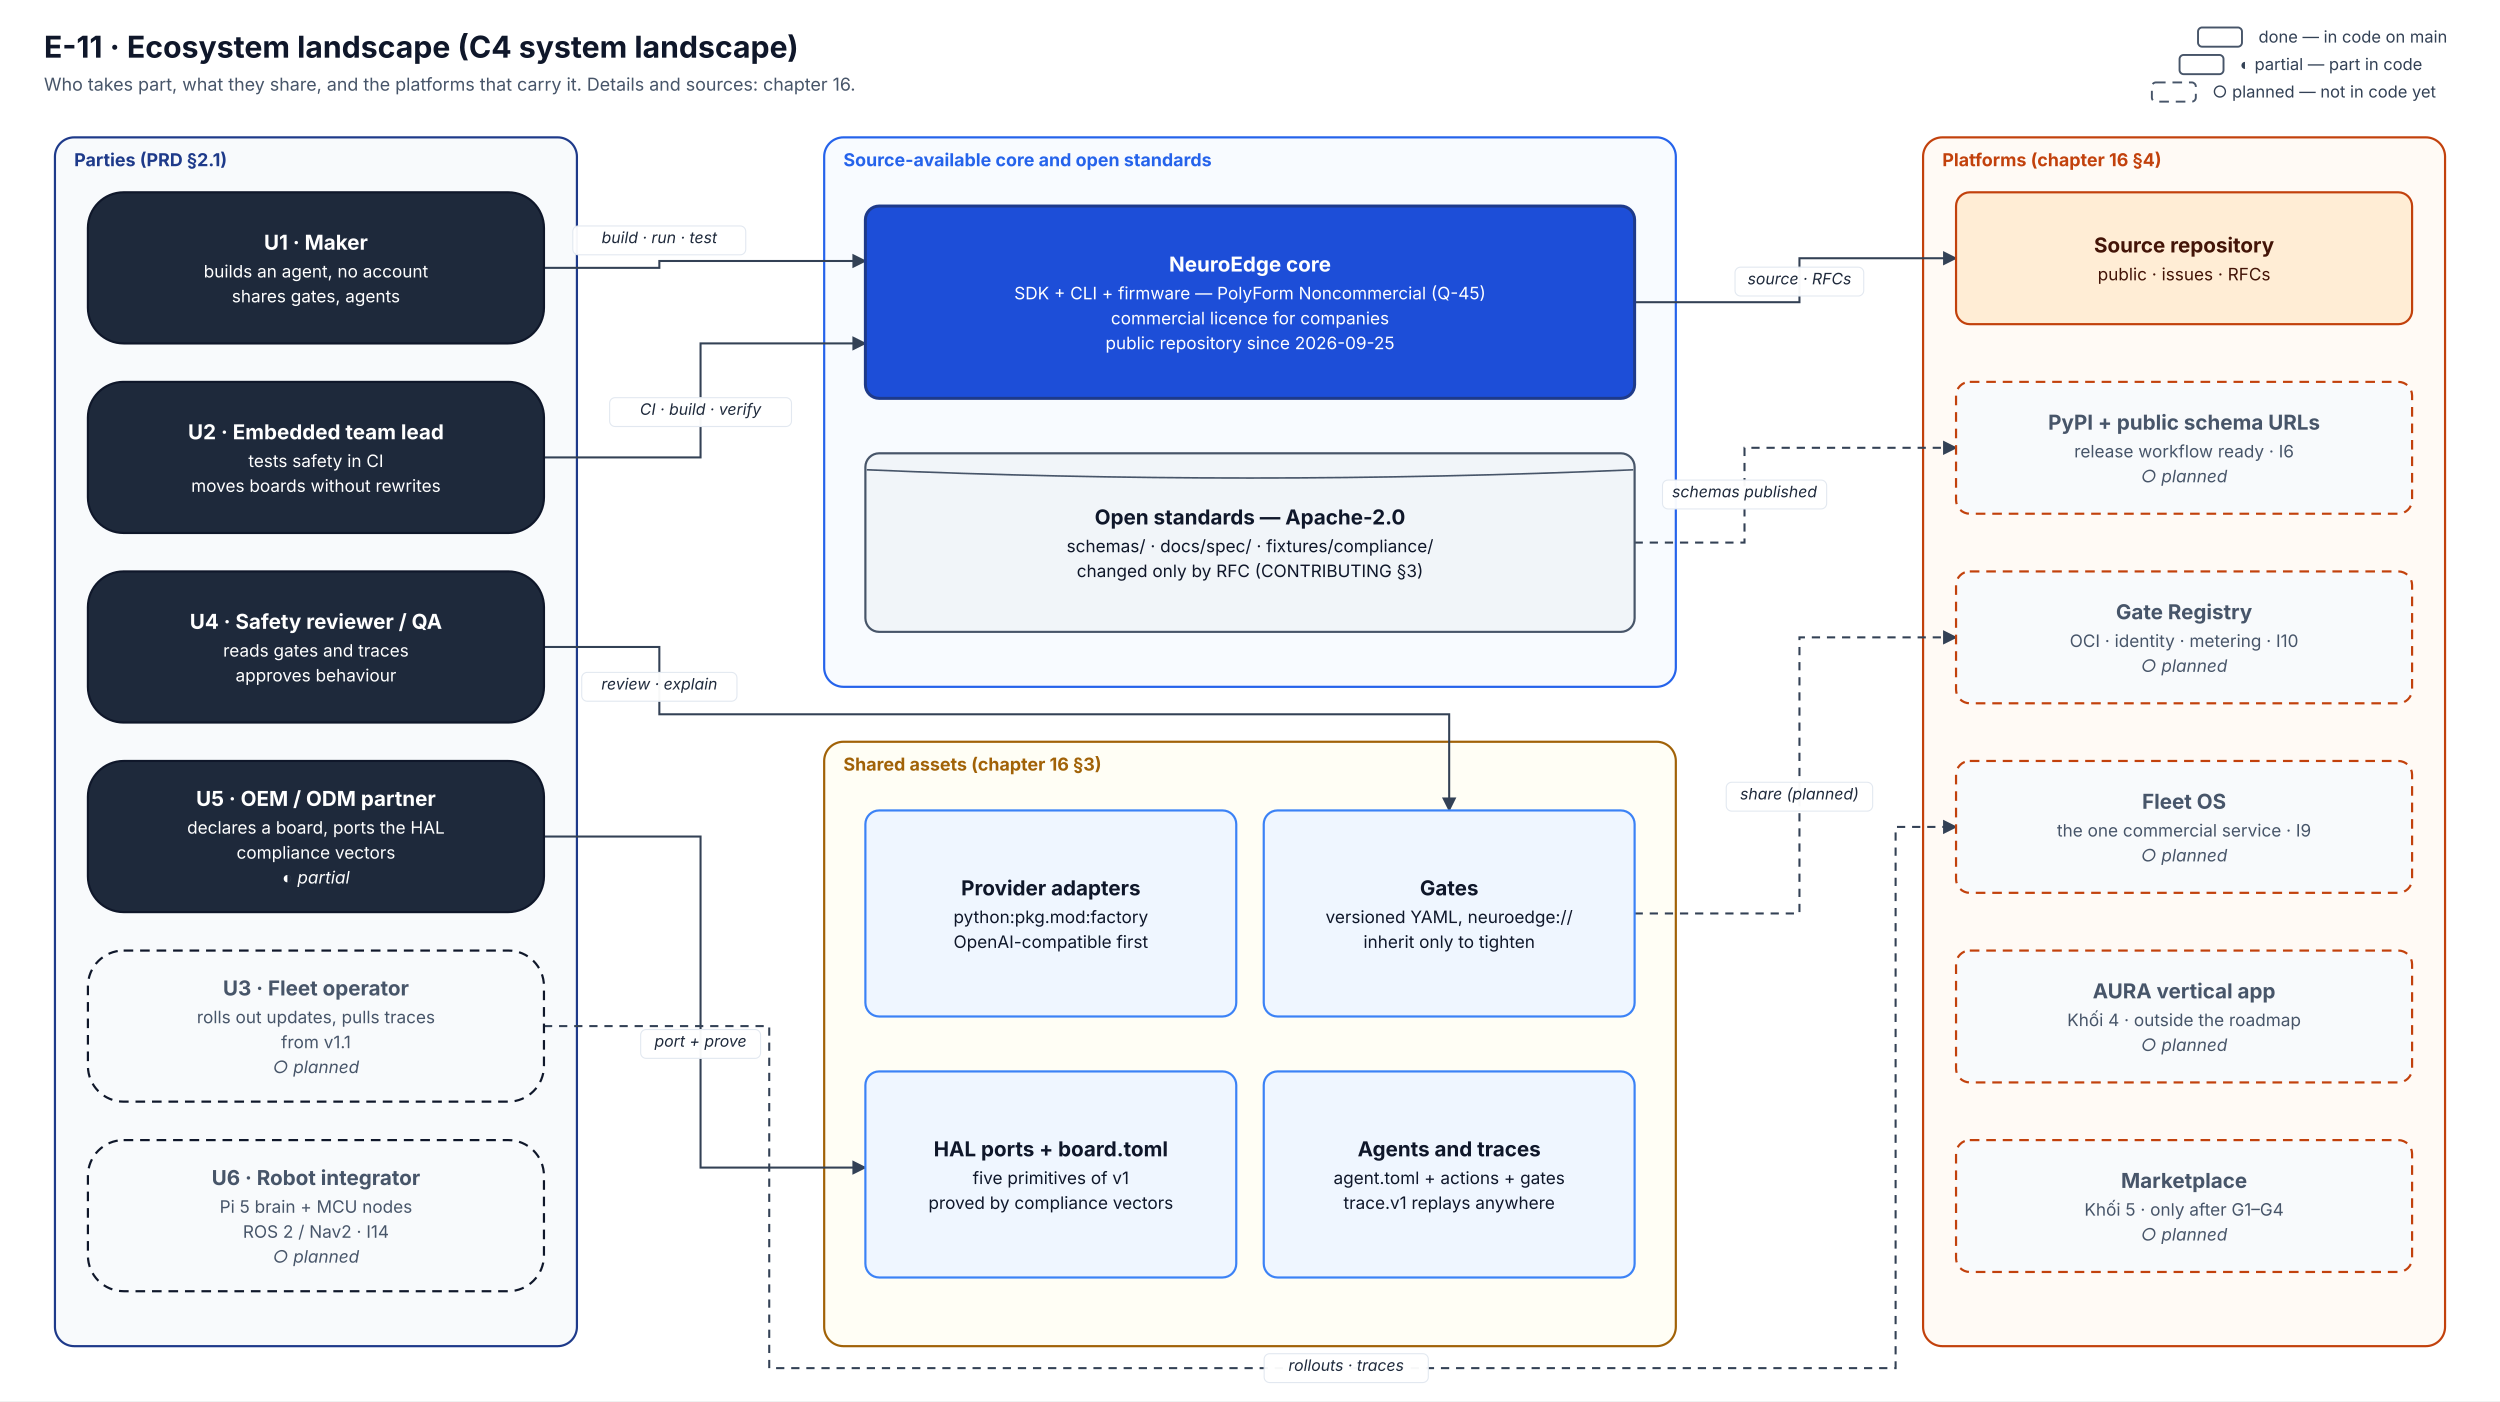
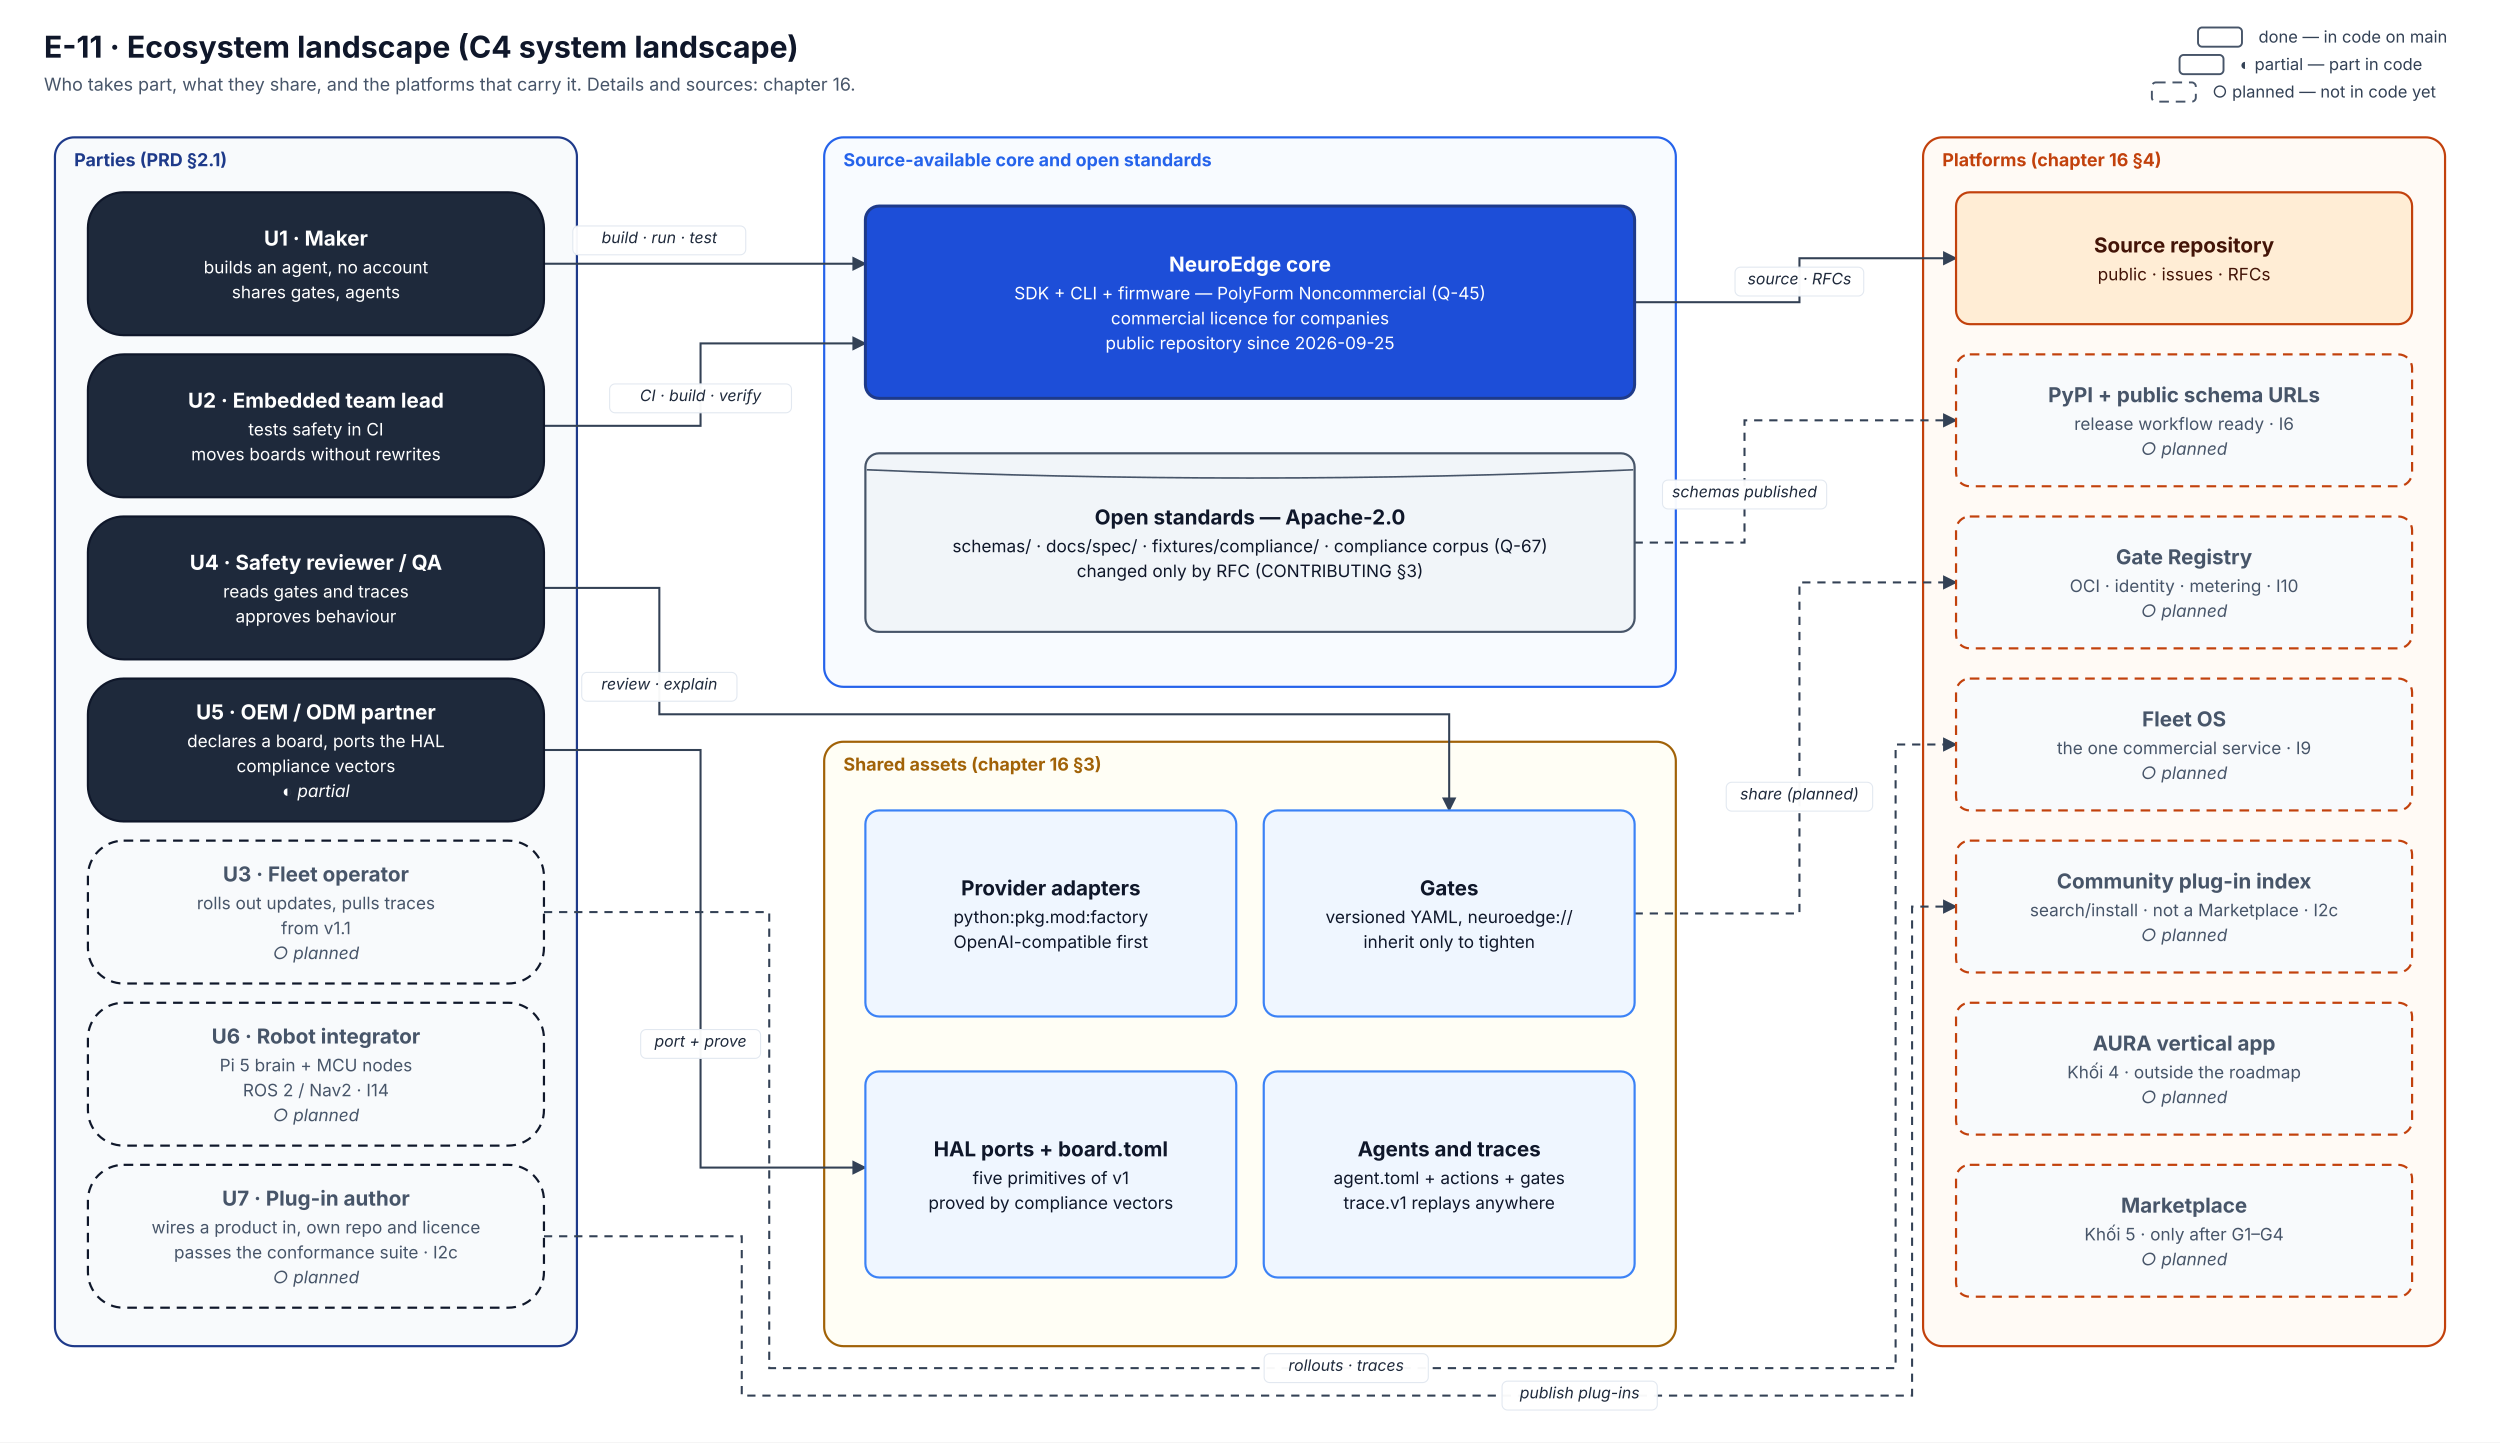
- <svg xmlns="http://www.w3.org/2000/svg" viewBox="0 0 1820 1020" width="1820" height="1020" font-family="Inter, 'Segoe UI', system-ui, -apple-system, Roboto, Helvetica, Arial, sans-serif" role="img" aria-labelledby="E-11-ecosystem-title E-11-ecosystem-desc">
+ <svg xmlns="http://www.w3.org/2000/svg" viewBox="0 0 1820 1050" width="1820" height="1050" font-family="Inter, 'Segoe UI', system-ui, -apple-system, Roboto, Helvetica, Arial, sans-serif" role="img" aria-labelledby="E-11-ecosystem-title E-11-ecosystem-desc">
  <defs>
    <marker id="arr" viewBox="0 0 10 10" refX="9" refY="5" markerWidth="7" markerHeight="7" orient="auto-start-reverse">
      <path d="M0,0 L10,5 L0,10 z" fill="#334155" />
    </marker>
  </defs>
-   <rect width="1820" height="1020" fill="#ffffff" />
+   <rect width="1820" height="1050" fill="#ffffff" />
  <text x="32.0" y="42.0" font-size="22" fill="#0f172a" text-anchor="start" font-weight="700">E-11 · Ecosystem landscape (C4 system landscape)</text>
  <text x="32.0" y="66.0" font-size="13" fill="#475569" text-anchor="start">Who takes part, what they share, and the platforms that carry it. Details and sources: chapter 16.</text>
  <rect x="40" y="100" width="380" height="880" rx="14" fill="#f8fafc" stroke="#1e3a8a" stroke-width="1.6" />
  <text x="54.0" y="121.0" font-size="13" fill="#1e3a8a" text-anchor="start" font-weight="700">Parties (PRD §2.1)</text>
  <rect x="600" y="100" width="620" height="400" rx="14" fill="#f8fbff" stroke="#2563eb" stroke-width="1.6" />
  <text x="614.0" y="121.0" font-size="13" fill="#2563eb" text-anchor="start" font-weight="700">Source-available core and open standards</text>
  <rect x="600" y="540" width="620" height="440" rx="14" fill="#fffef5" stroke="#a16207" stroke-width="1.6" />
  <text x="614.0" y="561.0" font-size="13" fill="#a16207" text-anchor="start" font-weight="700">Shared assets (chapter 16 §3)</text>
  <rect x="1400" y="100" width="380" height="880" rx="14" fill="#fffaf5" stroke="#c2410c" stroke-width="1.6" />
  <text x="1414.0" y="121.0" font-size="13" fill="#c2410c" text-anchor="start" font-weight="700">Platforms (chapter 16 §4)</text>
-   <path d="M396.0,195.0 L480.0,195.0 L480.0,190.0 L630.0,190.0" fill="none" stroke="#334155" stroke-width="1.5" marker-end="url(#arr)" />
-   <path d="M396.0,333.0 L510.0,333.0 L510.0,250.0 L630.0,250.0" fill="none" stroke="#334155" stroke-width="1.5" marker-end="url(#arr)" />
-   <path d="M396.0,471.0 L480.0,471.0 L480.0,520.0 L1055.0,520.0 L1055.0,590.0" fill="none" stroke="#334155" stroke-width="1.5" marker-end="url(#arr)" />
-   <path d="M396.0,609.0 L510.0,609.0 L510.0,850.0 L630.0,850.0" fill="none" stroke="#334155" stroke-width="1.5" marker-end="url(#arr)" />
-   <path d="M396.0,747.0 L560.0,747.0 L560.0,996.0 L1380.0,996.0 L1380.0,602.0 L1424.0,602.0" fill="none" stroke="#334155" stroke-width="1.5" stroke-dasharray="6 5" marker-end="url(#arr)" />
+   <path d="M396.0,192.0 L480.0,192.0 L630.0,192.0" fill="none" stroke="#334155" stroke-width="1.5" marker-end="url(#arr)" />
+   <path d="M396.0,310.0 L510.0,310.0 L510.0,250.0 L630.0,250.0" fill="none" stroke="#334155" stroke-width="1.5" marker-end="url(#arr)" />
+   <path d="M396.0,428.0 L480.0,428.0 L480.0,520.0 L1055.0,520.0 L1055.0,590.0" fill="none" stroke="#334155" stroke-width="1.5" marker-end="url(#arr)" />
+   <path d="M396.0,546.0 L510.0,546.0 L510.0,850.0 L630.0,850.0" fill="none" stroke="#334155" stroke-width="1.5" marker-end="url(#arr)" />
+   <path d="M396.0,664.0 L560.0,664.0 L560.0,996.0 L1380.0,996.0 L1380.0,542.0 L1424.0,542.0" fill="none" stroke="#334155" stroke-width="1.5" stroke-dasharray="6 5" marker-end="url(#arr)" />
+   <path d="M396.0,900.0 L540.0,900.0 L540.0,1016.0 L1392.0,1016.0 L1392.0,660.0 L1424.0,660.0" fill="none" stroke="#334155" stroke-width="1.5" stroke-dasharray="6 5" marker-end="url(#arr)" />
  <path d="M1190.0,220.0 L1310.0,220.0 L1310.0,188.0 L1424.0,188.0" fill="none" stroke="#334155" stroke-width="1.5" marker-end="url(#arr)" />
-   <path d="M1190.0,395.0 L1270.0,395.0 L1270.0,326.0 L1424.0,326.0" fill="none" stroke="#334155" stroke-width="1.5" stroke-dasharray="6 5" marker-end="url(#arr)" />
-   <path d="M1190.0,665.0 L1310.0,665.0 L1310.0,464.0 L1424.0,464.0" fill="none" stroke="#334155" stroke-width="1.5" stroke-dasharray="6 5" marker-end="url(#arr)" />
-   <rect x="64" y="140" width="332" height="110" rx="26" fill="#1e293b" stroke="#0f172a" stroke-width="1.6" />
-   <text x="230.0" y="181.8" font-size="15" fill="#ffffff" text-anchor="middle" font-weight="700">U1 · Maker</text>
-   <text x="230.0" y="202.0" font-size="12.5" fill="#ffffff" text-anchor="middle">builds an agent, no account</text>
-   <text x="230.0" y="220.1" font-size="12.5" fill="#ffffff" text-anchor="middle">shares gates, agents</text>
-   <rect x="64" y="278" width="332" height="110" rx="26" fill="#1e293b" stroke="#0f172a" stroke-width="1.6" />
-   <text x="230.0" y="319.8" font-size="15" fill="#ffffff" text-anchor="middle" font-weight="700">U2 · Embedded team lead</text>
-   <text x="230.0" y="340.0" font-size="12.5" fill="#ffffff" text-anchor="middle">tests safety in CI</text>
-   <text x="230.0" y="358.1" font-size="12.5" fill="#ffffff" text-anchor="middle">moves boards without rewrites</text>
-   <rect x="64" y="416" width="332" height="110" rx="26" fill="#1e293b" stroke="#0f172a" stroke-width="1.6" />
-   <text x="230.0" y="457.8" font-size="15" fill="#ffffff" text-anchor="middle" font-weight="700">U4 · Safety reviewer / QA</text>
-   <text x="230.0" y="478.0" font-size="12.5" fill="#ffffff" text-anchor="middle">reads gates and traces</text>
-   <text x="230.0" y="496.1" font-size="12.5" fill="#ffffff" text-anchor="middle">approves behaviour</text>
-   <rect x="64" y="554" width="332" height="110" rx="26" fill="#1e293b" stroke="#0f172a" stroke-width="1.6" />
-   <text x="230.0" y="586.7" font-size="15" fill="#ffffff" text-anchor="middle" font-weight="700">U5 · OEM / ODM partner</text>
-   <text x="230.0" y="606.9" font-size="12.5" fill="#ffffff" text-anchor="middle">declares a board, ports the HAL</text>
-   <text x="230.0" y="625.1" font-size="12.5" fill="#ffffff" text-anchor="middle">compliance vectors</text>
-   <text x="230.0" y="643.2" font-size="12.5" fill="#ffffff" text-anchor="middle" font-style="italic">◐ partial</text>
-   <rect x="64" y="692" width="332" height="110" rx="26" fill="#f8fafc" stroke="#0f172a" stroke-width="1.6" stroke-dasharray="7 5" />
-   <text x="230.0" y="724.7" font-size="15" fill="#475569" text-anchor="middle" font-weight="700">U3 · Fleet operator</text>
-   <text x="230.0" y="744.9" font-size="12.5" fill="#475569" text-anchor="middle">rolls out updates, pulls traces</text>
-   <text x="230.0" y="763.1" font-size="12.5" fill="#475569" text-anchor="middle">from v1.1</text>
-   <text x="230.0" y="781.2" font-size="12.5" fill="#475569" text-anchor="middle" font-style="italic">○ planned</text>
-   <rect x="64" y="830" width="332" height="110" rx="26" fill="#f8fafc" stroke="#0f172a" stroke-width="1.6" stroke-dasharray="7 5" />
-   <text x="230.0" y="862.7" font-size="15" fill="#475569" text-anchor="middle" font-weight="700">U6 · Robot integrator</text>
-   <text x="230.0" y="882.9" font-size="12.5" fill="#475569" text-anchor="middle">Pi 5 brain + MCU nodes</text>
-   <text x="230.0" y="901.1" font-size="12.5" fill="#475569" text-anchor="middle">ROS 2 / Nav2 · I14</text>
-   <text x="230.0" y="919.2" font-size="12.5" fill="#475569" text-anchor="middle" font-style="italic">○ planned</text>
+   <path d="M1190.0,395.0 L1270.0,395.0 L1270.0,306.0 L1424.0,306.0" fill="none" stroke="#334155" stroke-width="1.5" stroke-dasharray="6 5" marker-end="url(#arr)" />
+   <path d="M1190.0,665.0 L1310.0,665.0 L1310.0,424.0 L1424.0,424.0" fill="none" stroke="#334155" stroke-width="1.5" stroke-dasharray="6 5" marker-end="url(#arr)" />
+   <rect x="64" y="140" width="332" height="104" rx="26" fill="#1e293b" stroke="#0f172a" stroke-width="1.6" />
+   <text x="230.0" y="178.8" font-size="15" fill="#ffffff" text-anchor="middle" font-weight="700">U1 · Maker</text>
+   <text x="230.0" y="199.0" font-size="12.5" fill="#ffffff" text-anchor="middle">builds an agent, no account</text>
+   <text x="230.0" y="217.1" font-size="12.5" fill="#ffffff" text-anchor="middle">shares gates, agents</text>
+   <rect x="64" y="258" width="332" height="104" rx="26" fill="#1e293b" stroke="#0f172a" stroke-width="1.6" />
+   <text x="230.0" y="296.8" font-size="15" fill="#ffffff" text-anchor="middle" font-weight="700">U2 · Embedded team lead</text>
+   <text x="230.0" y="317.0" font-size="12.5" fill="#ffffff" text-anchor="middle">tests safety in CI</text>
+   <text x="230.0" y="335.1" font-size="12.5" fill="#ffffff" text-anchor="middle">moves boards without rewrites</text>
+   <rect x="64" y="376" width="332" height="104" rx="26" fill="#1e293b" stroke="#0f172a" stroke-width="1.6" />
+   <text x="230.0" y="414.8" font-size="15" fill="#ffffff" text-anchor="middle" font-weight="700">U4 · Safety reviewer / QA</text>
+   <text x="230.0" y="435.0" font-size="12.5" fill="#ffffff" text-anchor="middle">reads gates and traces</text>
+   <text x="230.0" y="453.1" font-size="12.5" fill="#ffffff" text-anchor="middle">approves behaviour</text>
+   <rect x="64" y="494" width="332" height="104" rx="26" fill="#1e293b" stroke="#0f172a" stroke-width="1.6" />
+   <text x="230.0" y="523.7" font-size="15" fill="#ffffff" text-anchor="middle" font-weight="700">U5 · OEM / ODM partner</text>
+   <text x="230.0" y="543.9" font-size="12.5" fill="#ffffff" text-anchor="middle">declares a board, ports the HAL</text>
+   <text x="230.0" y="562.1" font-size="12.5" fill="#ffffff" text-anchor="middle">compliance vectors</text>
+   <text x="230.0" y="580.2" font-size="12.5" fill="#ffffff" text-anchor="middle" font-style="italic">◐ partial</text>
+   <rect x="64" y="612" width="332" height="104" rx="26" fill="#f8fafc" stroke="#0f172a" stroke-width="1.6" stroke-dasharray="7 5" />
+   <text x="230.0" y="641.7" font-size="15" fill="#475569" text-anchor="middle" font-weight="700">U3 · Fleet operator</text>
+   <text x="230.0" y="661.9" font-size="12.5" fill="#475569" text-anchor="middle">rolls out updates, pulls traces</text>
+   <text x="230.0" y="680.1" font-size="12.5" fill="#475569" text-anchor="middle">from v1.1</text>
+   <text x="230.0" y="698.2" font-size="12.5" fill="#475569" text-anchor="middle" font-style="italic">○ planned</text>
+   <rect x="64" y="730" width="332" height="104" rx="26" fill="#f8fafc" stroke="#0f172a" stroke-width="1.6" stroke-dasharray="7 5" />
+   <text x="230.0" y="759.7" font-size="15" fill="#475569" text-anchor="middle" font-weight="700">U6 · Robot integrator</text>
+   <text x="230.0" y="779.9" font-size="12.5" fill="#475569" text-anchor="middle">Pi 5 brain + MCU nodes</text>
+   <text x="230.0" y="798.1" font-size="12.5" fill="#475569" text-anchor="middle">ROS 2 / Nav2 · I14</text>
+   <text x="230.0" y="816.2" font-size="12.5" fill="#475569" text-anchor="middle" font-style="italic">○ planned</text>
+   <rect x="64" y="848" width="332" height="104" rx="26" fill="#f8fafc" stroke="#0f172a" stroke-width="1.6" stroke-dasharray="7 5" />
+   <text x="230.0" y="877.7" font-size="15" fill="#475569" text-anchor="middle" font-weight="700">U7 · Plug-in author</text>
+   <text x="230.0" y="897.9" font-size="12.5" fill="#475569" text-anchor="middle">wires a product in, own repo and licence</text>
+   <text x="230.0" y="916.1" font-size="12.5" fill="#475569" text-anchor="middle">passes the conformance suite · I2c</text>
+   <text x="230.0" y="934.2" font-size="12.5" fill="#475569" text-anchor="middle" font-style="italic">○ planned</text>
  <rect x="630" y="150" width="560" height="140" rx="10" fill="#1d4ed8" stroke="#1e3a8a" stroke-width="2.2" />
  <text x="910.0" y="197.7" font-size="15" fill="#ffffff" text-anchor="middle" font-weight="700">NeuroEdge core</text>
  <text x="910.0" y="217.9" font-size="12.5" fill="#ffffff" text-anchor="middle">SDK + CLI + firmware — PolyForm Noncommercial (Q-45)</text>
  <text x="910.0" y="236.1" font-size="12.5" fill="#ffffff" text-anchor="middle">commercial licence for companies</text>
  <text x="910.0" y="254.2" font-size="12.5" fill="#ffffff" text-anchor="middle">public repository since 2026-09-25</text>
  <rect x="630" y="330" width="560" height="130" rx="10" fill="#f1f5f9" stroke="#475569" stroke-width="1.6" />
  <path d="M631,342 Q910.0,354 1189,342" fill="none" stroke="#475569" stroke-width="1.2" />
  <text x="910.0" y="381.8" font-size="15" fill="#0f172a" text-anchor="middle" font-weight="700">Open standards — Apache-2.0</text>
-   <text x="910.0" y="402.0" font-size="12.5" fill="#0f172a" text-anchor="middle">schemas/ · docs/spec/ · fixtures/compliance/</text>
+   <text x="910.0" y="402.0" font-size="12.5" fill="#0f172a" text-anchor="middle">schemas/ · docs/spec/ · fixtures/compliance/ · compliance corpus (Q-67)</text>
  <text x="910.0" y="420.1" font-size="12.5" fill="#0f172a" text-anchor="middle">changed only by RFC (CONTRIBUTING §3)</text>
  <rect x="630" y="590" width="270" height="150" rx="10" fill="#eff6ff" stroke="#3b82f6" stroke-width="1.6" />
  <text x="765.0" y="651.8" font-size="15" fill="#0f172a" text-anchor="middle" font-weight="700">Provider adapters</text>
  <text x="765.0" y="672.0" font-size="12.5" fill="#0f172a" text-anchor="middle">python:pkg.mod:factory</text>
  <text x="765.0" y="690.1" font-size="12.5" fill="#0f172a" text-anchor="middle">OpenAI-compatible first</text>
  <rect x="920" y="590" width="270" height="150" rx="10" fill="#eff6ff" stroke="#3b82f6" stroke-width="1.6" />
  <text x="1055.0" y="651.8" font-size="15" fill="#0f172a" text-anchor="middle" font-weight="700">Gates</text>
  <text x="1055.0" y="672.0" font-size="12.5" fill="#0f172a" text-anchor="middle">versioned YAML, neuroedge://</text>
  <text x="1055.0" y="690.1" font-size="12.5" fill="#0f172a" text-anchor="middle">inherit only to tighten</text>
  <rect x="630" y="780" width="270" height="150" rx="10" fill="#eff6ff" stroke="#3b82f6" stroke-width="1.6" />
  <text x="765.0" y="841.8" font-size="15" fill="#0f172a" text-anchor="middle" font-weight="700">HAL ports + board.toml</text>
  <text x="765.0" y="862.0" font-size="12.5" fill="#0f172a" text-anchor="middle">five primitives of v1</text>
  <text x="765.0" y="880.1" font-size="12.5" fill="#0f172a" text-anchor="middle">proved by compliance vectors</text>
  <rect x="920" y="780" width="270" height="150" rx="10" fill="#eff6ff" stroke="#3b82f6" stroke-width="1.6" />
  <text x="1055.0" y="841.8" font-size="15" fill="#0f172a" text-anchor="middle" font-weight="700">Agents and traces</text>
  <text x="1055.0" y="862.0" font-size="12.5" fill="#0f172a" text-anchor="middle">agent.toml + actions + gates</text>
  <text x="1055.0" y="880.1" font-size="12.5" fill="#0f172a" text-anchor="middle">trace.v1 replays anywhere</text>
  <rect x="1424" y="140" width="332" height="96" rx="10" fill="#ffedd5" stroke="#c2410c" stroke-width="1.6" />
  <text x="1590.0" y="183.8" font-size="15" fill="#431407" text-anchor="middle" font-weight="700">Source repository</text>
  <text x="1590.0" y="204.1" font-size="12.5" fill="#431407" text-anchor="middle">public · issues · RFCs</text>
-   <rect x="1424" y="278" width="332" height="96" rx="10" fill="#f8fafc" stroke="#c2410c" stroke-width="1.6" stroke-dasharray="7 5" />
-   <text x="1590.0" y="312.8" font-size="15" fill="#475569" text-anchor="middle" font-weight="700">PyPI + public schema URLs</text>
-   <text x="1590.0" y="333.0" font-size="12.5" fill="#475569" text-anchor="middle">release workflow ready · I6</text>
-   <text x="1590.0" y="351.1" font-size="12.5" fill="#475569" text-anchor="middle" font-style="italic">○ planned</text>
-   <rect x="1424" y="416" width="332" height="96" rx="10" fill="#f8fafc" stroke="#c2410c" stroke-width="1.6" stroke-dasharray="7 5" />
-   <text x="1590.0" y="450.8" font-size="15" fill="#475569" text-anchor="middle" font-weight="700">Gate Registry</text>
-   <text x="1590.0" y="471.0" font-size="12.5" fill="#475569" text-anchor="middle">OCI · identity · metering · I10</text>
-   <text x="1590.0" y="489.1" font-size="12.5" fill="#475569" text-anchor="middle" font-style="italic">○ planned</text>
-   <rect x="1424" y="554" width="332" height="96" rx="10" fill="#f8fafc" stroke="#c2410c" stroke-width="1.6" stroke-dasharray="7 5" />
-   <text x="1590.0" y="588.8" font-size="15" fill="#475569" text-anchor="middle" font-weight="700">Fleet OS</text>
-   <text x="1590.0" y="609.0" font-size="12.5" fill="#475569" text-anchor="middle">the one commercial service · I9</text>
-   <text x="1590.0" y="627.1" font-size="12.5" fill="#475569" text-anchor="middle" font-style="italic">○ planned</text>
-   <rect x="1424" y="692" width="332" height="96" rx="10" fill="#f8fafc" stroke="#c2410c" stroke-width="1.6" stroke-dasharray="7 5" />
-   <text x="1590.0" y="726.8" font-size="15" fill="#475569" text-anchor="middle" font-weight="700">AURA vertical app</text>
-   <text x="1590.0" y="747.0" font-size="12.5" fill="#475569" text-anchor="middle">Khối 4 · outside the roadmap</text>
-   <text x="1590.0" y="765.1" font-size="12.5" fill="#475569" text-anchor="middle" font-style="italic">○ planned</text>
-   <rect x="1424" y="830" width="332" height="96" rx="10" fill="#f8fafc" stroke="#c2410c" stroke-width="1.6" stroke-dasharray="7 5" />
-   <text x="1590.0" y="864.8" font-size="15" fill="#475569" text-anchor="middle" font-weight="700">Marketplace</text>
-   <text x="1590.0" y="885.0" font-size="12.5" fill="#475569" text-anchor="middle">Khối 5 · only after G1–G4</text>
-   <text x="1590.0" y="903.1" font-size="12.5" fill="#475569" text-anchor="middle" font-style="italic">○ planned</text>
+   <rect x="1424" y="258" width="332" height="96" rx="10" fill="#f8fafc" stroke="#c2410c" stroke-width="1.6" stroke-dasharray="7 5" />
+   <text x="1590.0" y="292.8" font-size="15" fill="#475569" text-anchor="middle" font-weight="700">PyPI + public schema URLs</text>
+   <text x="1590.0" y="313.0" font-size="12.5" fill="#475569" text-anchor="middle">release workflow ready · I6</text>
+   <text x="1590.0" y="331.1" font-size="12.5" fill="#475569" text-anchor="middle" font-style="italic">○ planned</text>
+   <rect x="1424" y="376" width="332" height="96" rx="10" fill="#f8fafc" stroke="#c2410c" stroke-width="1.6" stroke-dasharray="7 5" />
+   <text x="1590.0" y="410.8" font-size="15" fill="#475569" text-anchor="middle" font-weight="700">Gate Registry</text>
+   <text x="1590.0" y="431.0" font-size="12.5" fill="#475569" text-anchor="middle">OCI · identity · metering · I10</text>
+   <text x="1590.0" y="449.1" font-size="12.5" fill="#475569" text-anchor="middle" font-style="italic">○ planned</text>
+   <rect x="1424" y="494" width="332" height="96" rx="10" fill="#f8fafc" stroke="#c2410c" stroke-width="1.6" stroke-dasharray="7 5" />
+   <text x="1590.0" y="528.8" font-size="15" fill="#475569" text-anchor="middle" font-weight="700">Fleet OS</text>
+   <text x="1590.0" y="549.0" font-size="12.5" fill="#475569" text-anchor="middle">the one commercial service · I9</text>
+   <text x="1590.0" y="567.1" font-size="12.5" fill="#475569" text-anchor="middle" font-style="italic">○ planned</text>
+   <rect x="1424" y="612" width="332" height="96" rx="10" fill="#f8fafc" stroke="#c2410c" stroke-width="1.6" stroke-dasharray="7 5" />
+   <text x="1590.0" y="646.8" font-size="15" fill="#475569" text-anchor="middle" font-weight="700">Community plug-in index</text>
+   <text x="1590.0" y="667.0" font-size="12.5" fill="#475569" text-anchor="middle">search/install · not a Marketplace · I2c</text>
+   <text x="1590.0" y="685.1" font-size="12.5" fill="#475569" text-anchor="middle" font-style="italic">○ planned</text>
+   <rect x="1424" y="730" width="332" height="96" rx="10" fill="#f8fafc" stroke="#c2410c" stroke-width="1.6" stroke-dasharray="7 5" />
+   <text x="1590.0" y="764.8" font-size="15" fill="#475569" text-anchor="middle" font-weight="700">AURA vertical app</text>
+   <text x="1590.0" y="785.0" font-size="12.5" fill="#475569" text-anchor="middle">Khối 4 · outside the roadmap</text>
+   <text x="1590.0" y="803.1" font-size="12.5" fill="#475569" text-anchor="middle" font-style="italic">○ planned</text>
+   <rect x="1424" y="848" width="332" height="96" rx="10" fill="#f8fafc" stroke="#c2410c" stroke-width="1.6" stroke-dasharray="7 5" />
+   <text x="1590.0" y="882.8" font-size="15" fill="#475569" text-anchor="middle" font-weight="700">Marketplace</text>
+   <text x="1590.0" y="903.0" font-size="12.5" fill="#475569" text-anchor="middle">Khối 5 · only after G1–G4</text>
+   <text x="1590.0" y="921.1" font-size="12.5" fill="#475569" text-anchor="middle" font-style="italic">○ planned</text>
  <rect x="417.0" y="164.5" width="125.9" height="21.0" rx="4" fill="#ffffff" fill-opacity="0.96" stroke="#e2e8f0" stroke-width="0.8" />
  <text x="480.0" y="177.0" font-size="11.5" fill="#1e293b" text-anchor="middle" font-style="italic">build · run · test</text>
-   <rect x="443.8" y="289.5" width="132.4" height="21.0" rx="4" fill="#ffffff" fill-opacity="0.96" stroke="#e2e8f0" stroke-width="0.8" />
-   <text x="510.0" y="302.0" font-size="11.5" fill="#1e293b" text-anchor="middle" font-style="italic">CI · build · verify</text>
+   <rect x="443.8" y="279.5" width="132.4" height="21.0" rx="4" fill="#ffffff" fill-opacity="0.96" stroke="#e2e8f0" stroke-width="0.8" />
+   <text x="510.0" y="292.0" font-size="11.5" fill="#1e293b" text-anchor="middle" font-style="italic">CI · build · verify</text>
  <rect x="423.5" y="489.5" width="113.0" height="21.0" rx="4" fill="#ffffff" fill-opacity="0.96" stroke="#e2e8f0" stroke-width="0.8" />
  <text x="480.0" y="502.0" font-size="11.5" fill="#1e293b" text-anchor="middle" font-style="italic">review · explain</text>
  <rect x="466.4" y="749.5" width="87.3" height="21.0" rx="4" fill="#ffffff" fill-opacity="0.96" stroke="#e2e8f0" stroke-width="0.8" />
  <text x="510.0" y="762.0" font-size="11.5" fill="#1e293b" text-anchor="middle" font-style="italic">port + prove</text>
  <rect x="920.3" y="985.5" width="119.5" height="21.0" rx="4" fill="#ffffff" fill-opacity="0.96" stroke="#e2e8f0" stroke-width="0.8" />
  <text x="980.0" y="998.0" font-size="11.5" fill="#1e293b" text-anchor="middle" font-style="italic">rollouts · traces</text>
+   <rect x="1093.5" y="1005.5" width="113.0" height="21.0" rx="4" fill="#ffffff" fill-opacity="0.96" stroke="#e2e8f0" stroke-width="0.8" />
+   <text x="1150.0" y="1018.0" font-size="11.5" fill="#1e293b" text-anchor="middle" font-style="italic">publish plug-ins</text>
  <rect x="1263.1" y="194.5" width="93.7" height="21.0" rx="4" fill="#ffffff" fill-opacity="0.96" stroke="#e2e8f0" stroke-width="0.8" />
  <text x="1310.0" y="207.0" font-size="11.5" fill="#1e293b" text-anchor="middle" font-style="italic">source · RFCs</text>
  <rect x="1210.3" y="349.5" width="119.5" height="21.0" rx="4" fill="#ffffff" fill-opacity="0.96" stroke="#e2e8f0" stroke-width="0.8" />
  <text x="1270.0" y="362.0" font-size="11.5" fill="#1e293b" text-anchor="middle" font-style="italic">schemas published</text>
  <rect x="1256.7" y="569.5" width="106.6" height="21.0" rx="4" fill="#ffffff" fill-opacity="0.96" stroke="#e2e8f0" stroke-width="0.8" />
  <text x="1310.0" y="582.0" font-size="11.5" fill="#1e293b" text-anchor="middle" font-style="italic">share (planned)</text>
  <rect x="1566.56" y="60" width="32" height="14" rx="3" fill="#ffffff" stroke="#475569" stroke-width="1.4" stroke-dasharray="7 5" />
  <text x="1610.6" y="71.0" font-size="12" fill="#334155" text-anchor="start">○ planned — not in code yet</text>
  <rect x="1586.72" y="40" width="32" height="14" rx="3" fill="#ffffff" stroke="#475569" stroke-width="1.4" />
  <text x="1630.7" y="51.0" font-size="12" fill="#334155" text-anchor="start">◐ partial — part in code</text>
  <rect x="1600.16" y="20" width="32" height="14" rx="3" fill="#ffffff" stroke="#475569" stroke-width="1.4" />
  <text x="1644.2" y="31.0" font-size="12" fill="#334155" text-anchor="start">done — in code on main</text>
</svg>
